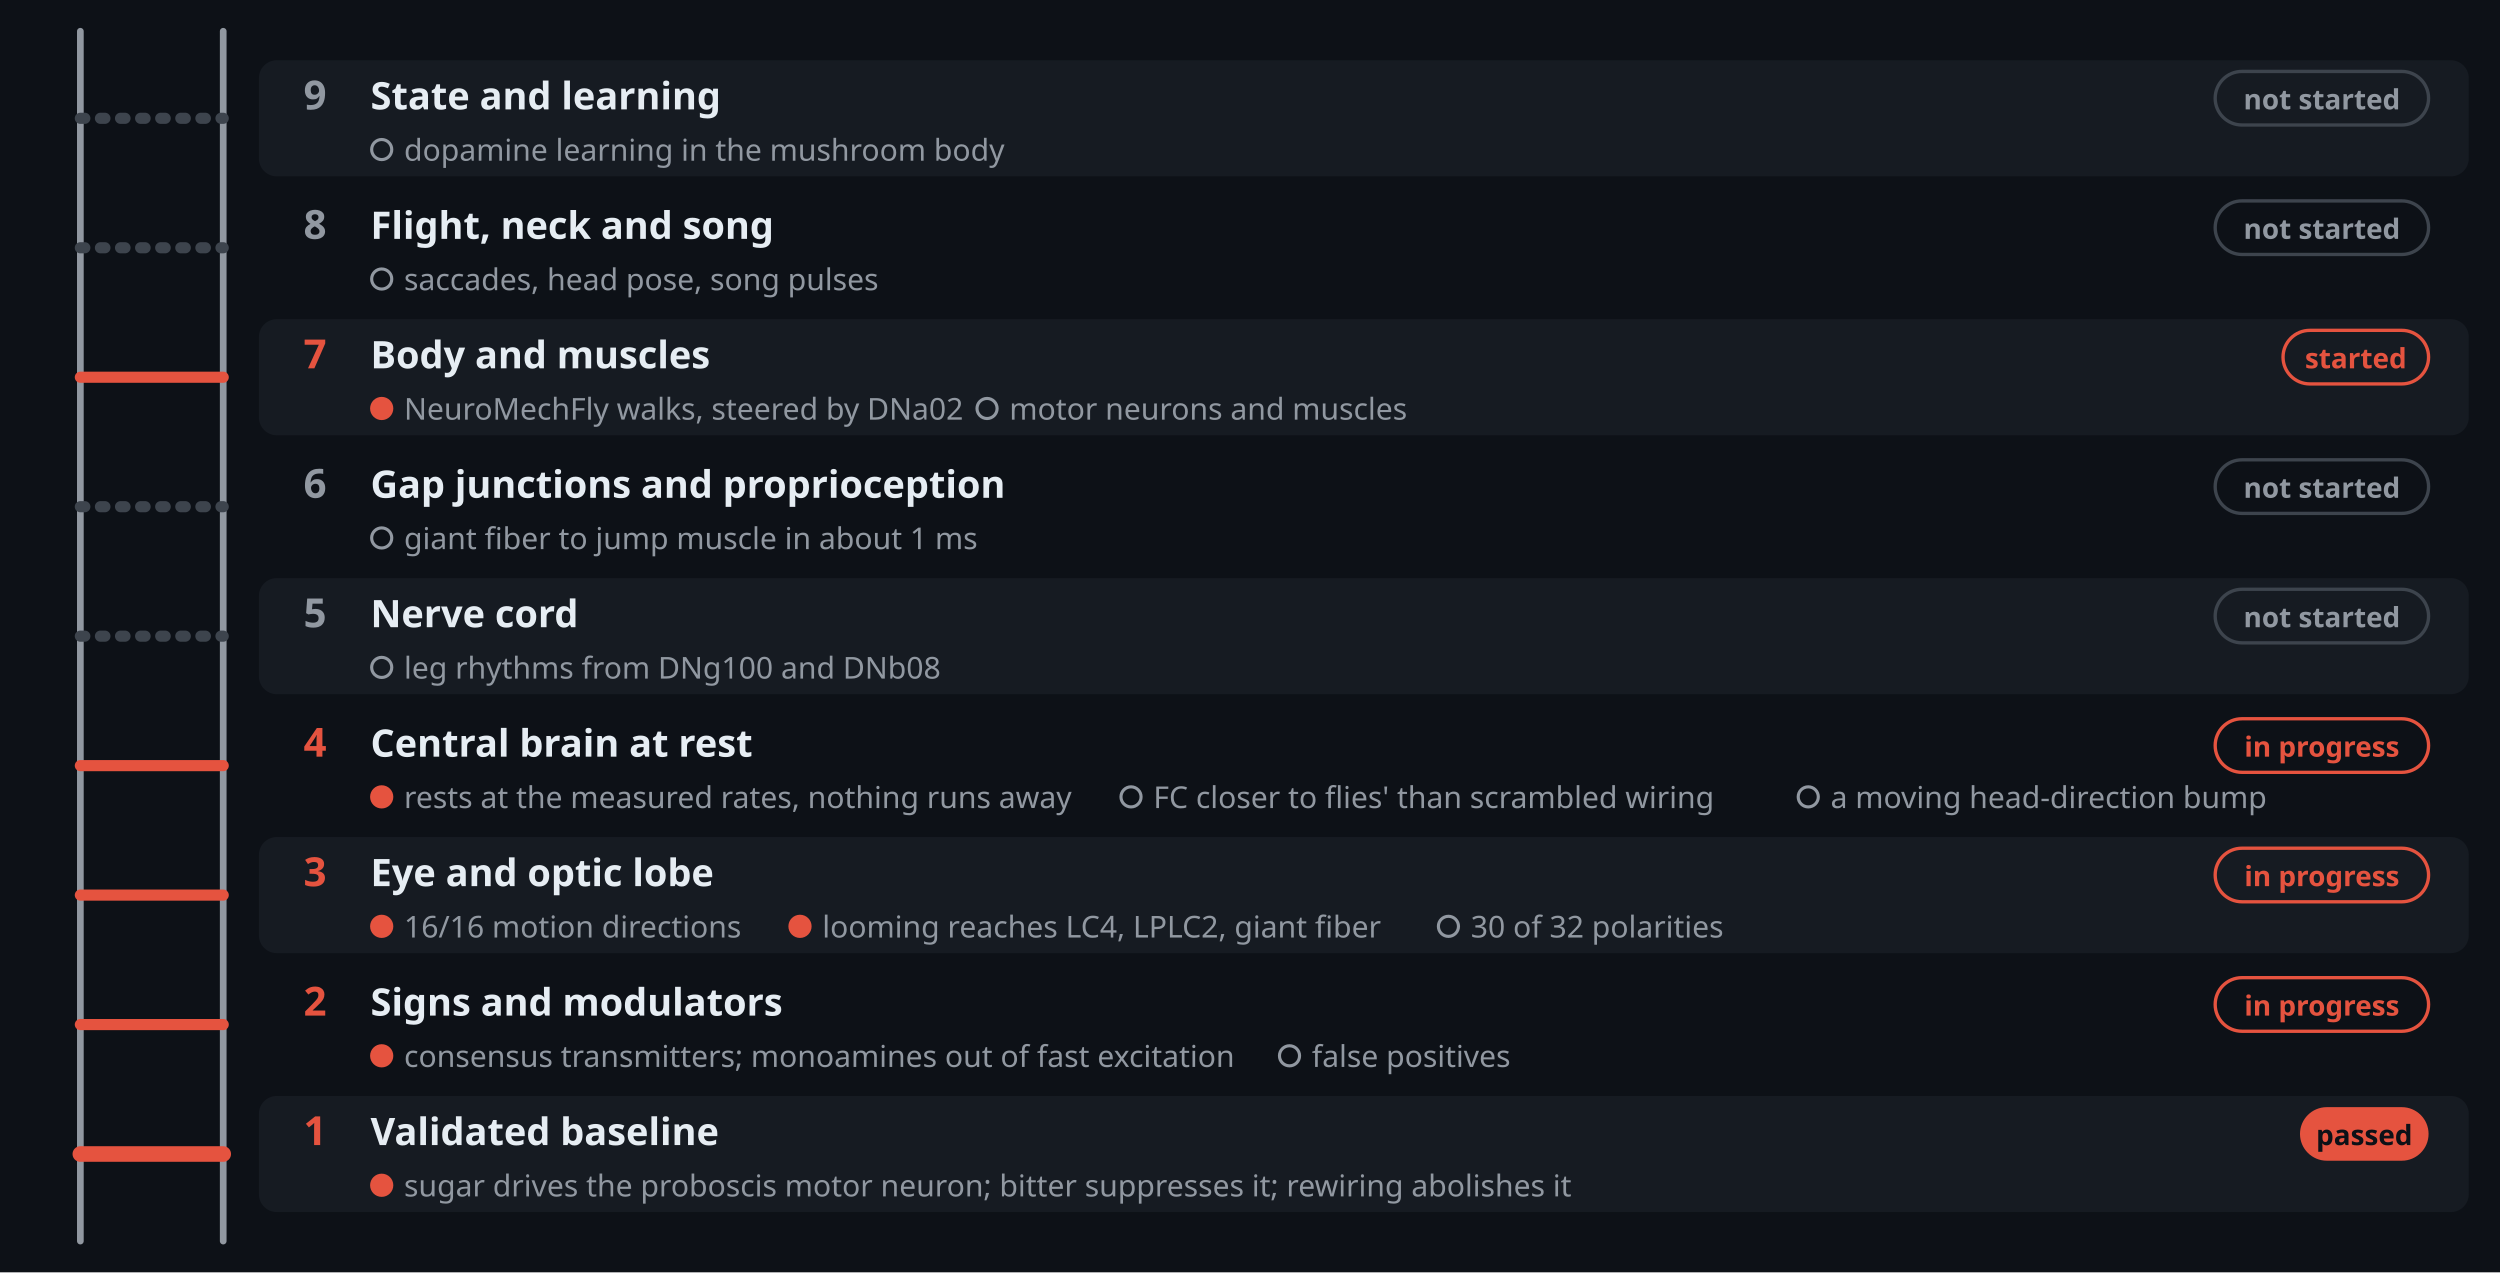
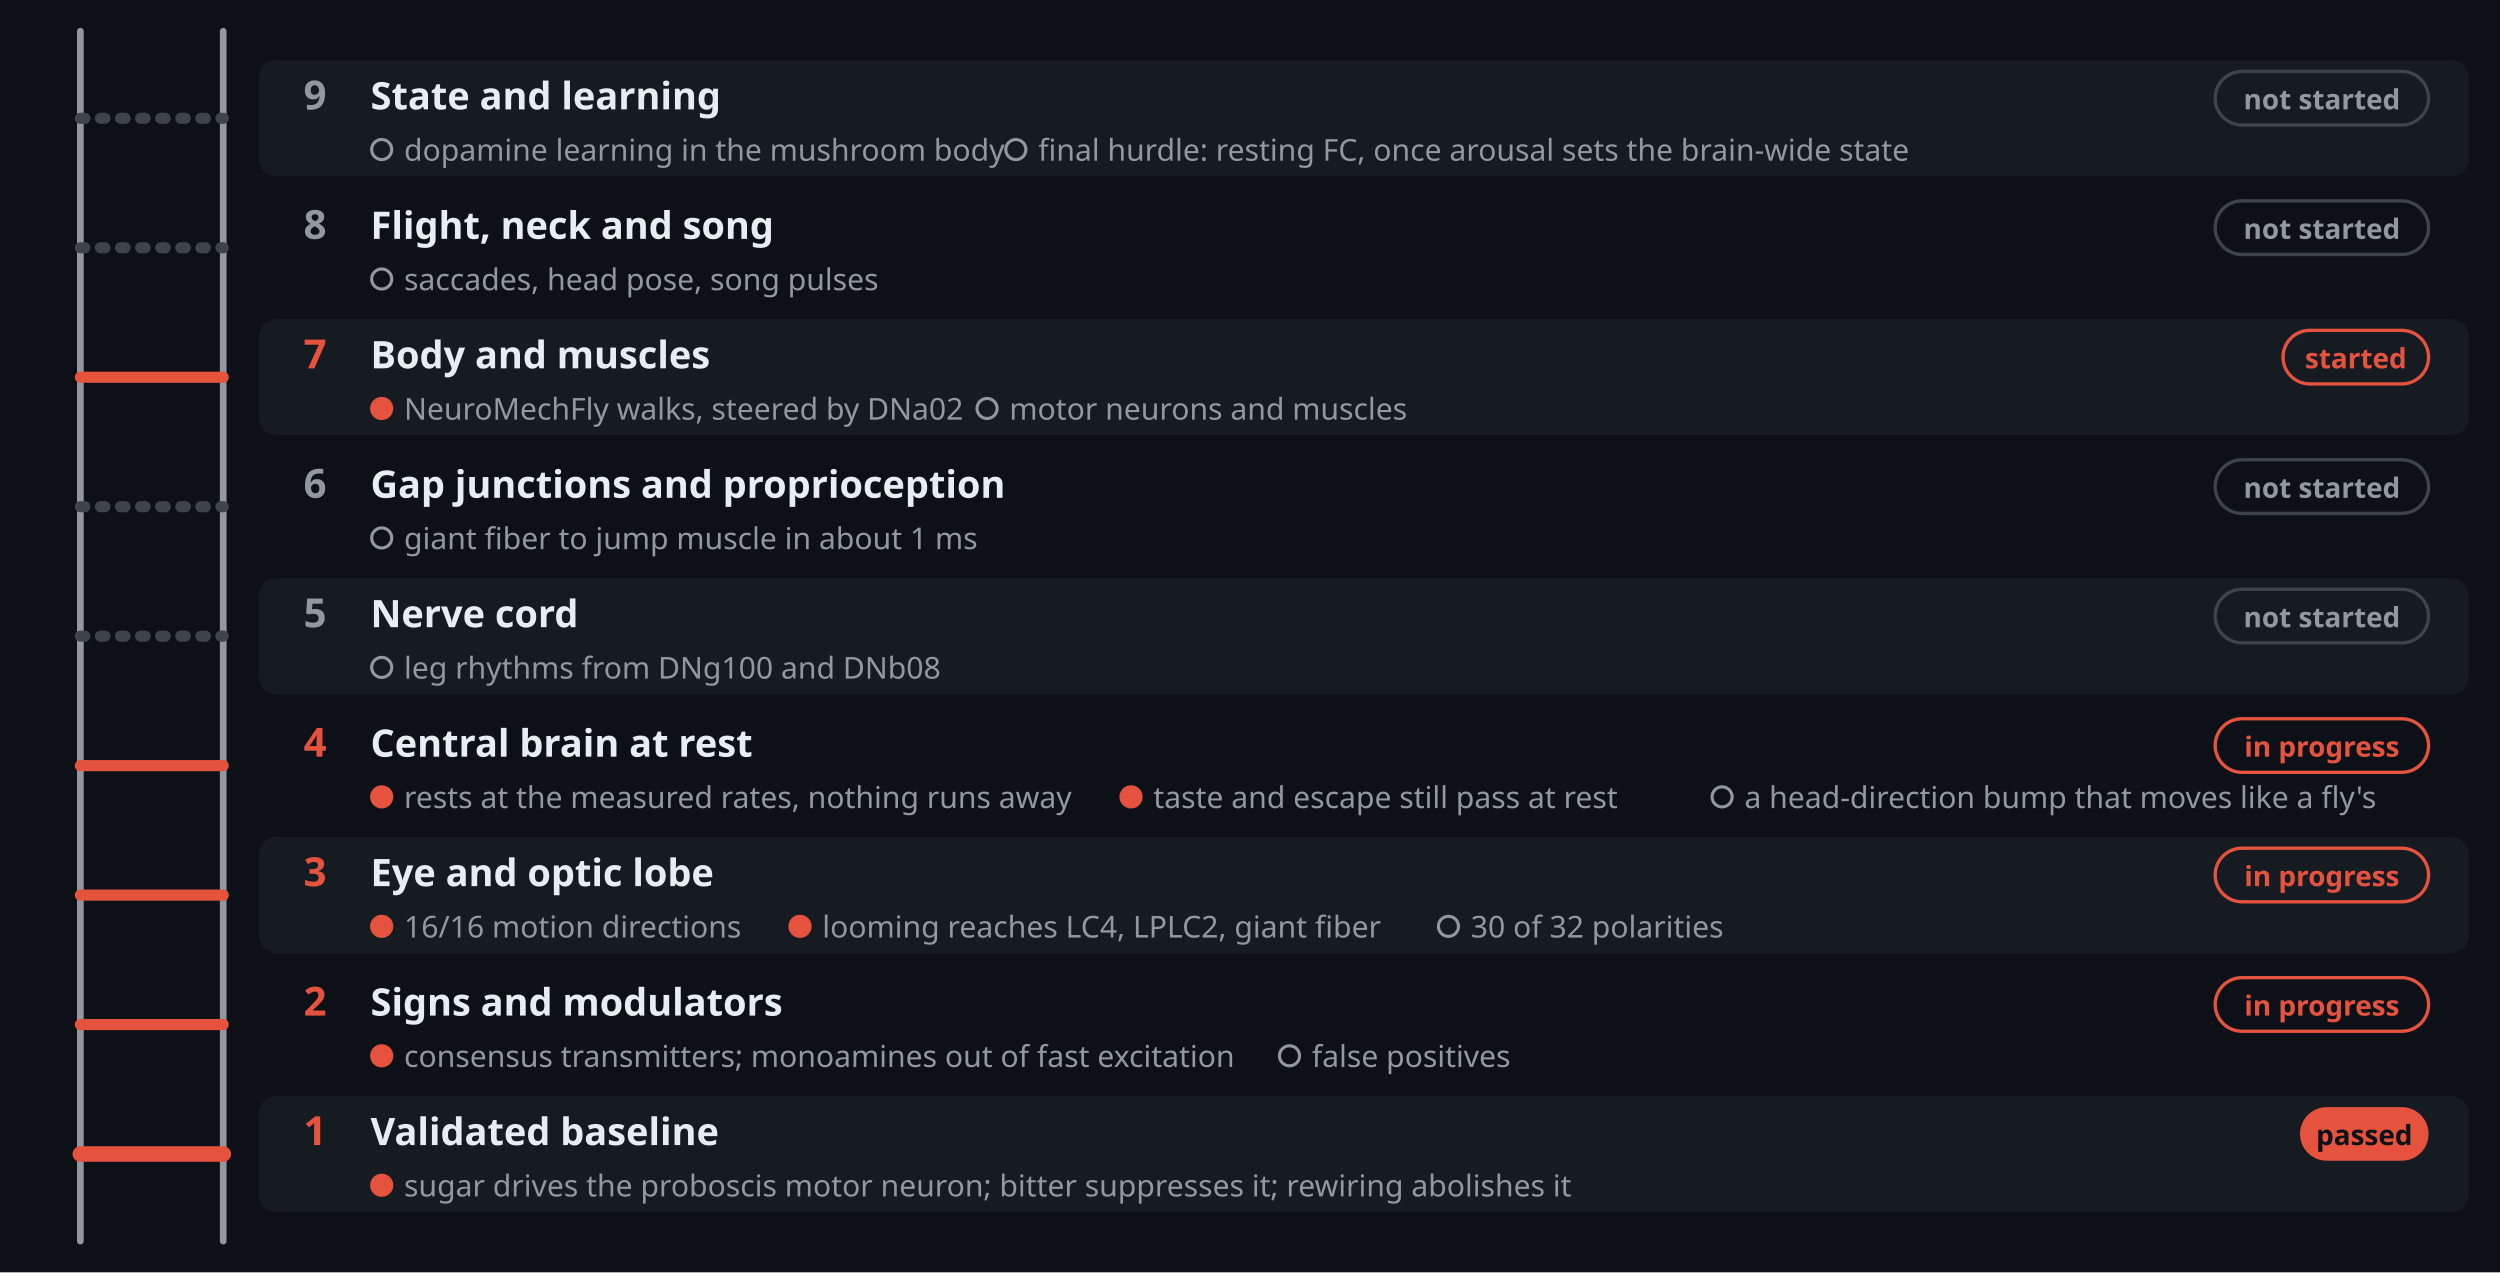
<svg xmlns="http://www.w3.org/2000/svg" width="1120" height="570" viewBox="0 0 1120 570" role="img" aria-labelledby="t">
  <style>
    text { font-family: -apple-system, BlinkMacSystemFont, 'Segoe UI', 'Noto Sans', Helvetica, Arial, sans-serif; }
    .num { font-size: 18px; font-weight: 700; font-variant-numeric: tabular-nums; }
    .name { font-size: 17px; font-weight: 600; fill: #e6edf3; }
    .mark { font-size: 13.5px; fill: #9198a1; }
    .pill { font-size: 12.5px; font-weight: 600; }
    </style>
  <rect width="1120" height="570" fill="#0d1117" />
  <path d="M36 14V556M100 14V556" stroke="#9198a1" stroke-width="3" stroke-linecap="round" />
  <g>
    <rect x="116" y="491.0" width="990" height="52" rx="8" fill="#161b22" />
    <path d="M36 517.0H100" stroke="#e5533f" stroke-width="7" stroke-linecap="round" />
    <text x="136" y="513.0" class="num" fill="#e5533f">1</text>
    <text x="166" y="513.0" class="name">Validated baseline</text>
    <rect x="1030.4" y="496.0" width="57.6" height="24" rx="12" fill="#e5533f" />
    <text x="1059.2" y="513.0" class="pill" fill="#0d1117" text-anchor="middle">passed</text>
    <circle cx="171.0" cy="531.0" r="4.5" fill="#e5533f" stroke="#e5533f" stroke-width="1.4" />
    <text x="181.0" y="536.0" class="mark">sugar drives the proboscis motor neuron; bitter suppresses it; rewiring abolishes it</text>
  </g>
  <g>
    <path d="M36 459.0H100" stroke="#e5533f" stroke-width="5" stroke-linecap="round" />
    <text x="136" y="455.0" class="num" fill="#e5533f">2</text>
    <text x="166" y="455.0" class="name">Signs and modulators</text>
    <rect x="992.4" y="438.0" width="95.6" height="24" rx="12" fill="none" stroke="#e5533f" stroke-width="1.5" />
    <text x="1040.2" y="455.0" class="pill" fill="#e5533f" text-anchor="middle">in progress</text>
    <circle cx="171.0" cy="473.0" r="4.5" fill="#e5533f" stroke="#e5533f" stroke-width="1.4" />
    <text x="181.0" y="478.0" class="mark">consensus transmitters; monoamines out of fast excitation</text>
    <circle cx="577.7" cy="473.0" r="4.5" fill="none" stroke="#9198a1" stroke-width="1.4" />
    <text x="587.7" y="478.0" class="mark">false positives</text>
  </g>
  <g>
    <rect x="116" y="375.0" width="990" height="52" rx="8" fill="#161b22" />
    <path d="M36 401.0H100" stroke="#e5533f" stroke-width="5" stroke-linecap="round" />
    <text x="136" y="397.0" class="num" fill="#e5533f">3</text>
    <text x="166" y="397.0" class="name">Eye and optic lobe</text>
    <rect x="992.4" y="380.0" width="95.6" height="24" rx="12" fill="none" stroke="#e5533f" stroke-width="1.5" />
    <text x="1040.2" y="397.0" class="pill" fill="#e5533f" text-anchor="middle">in progress</text>
    <circle cx="171.0" cy="415.0" r="4.5" fill="#e5533f" stroke="#e5533f" stroke-width="1.4" />
    <text x="181.0" y="420.0" class="mark">16/16 motion directions</text>
    <circle cx="358.4" cy="415.0" r="4.5" fill="#e5533f" stroke="#e5533f" stroke-width="1.4" />
    <text x="368.4" y="420.0" class="mark">looming reaches LC4, LPLC2, giant fiber</text>
    <circle cx="648.9" cy="415.0" r="4.5" fill="none" stroke="#9198a1" stroke-width="1.4" />
    <text x="658.9" y="420.0" class="mark">30 of 32 polarities</text>
  </g>
  <g>
    <path d="M36 343.0H100" stroke="#e5533f" stroke-width="5" stroke-linecap="round" />
    <text x="136" y="339.0" class="num" fill="#e5533f">4</text>
    <text x="166" y="339.0" class="name">Central brain at rest</text>
    <rect x="992.4" y="322.0" width="95.6" height="24" rx="12" fill="none" stroke="#e5533f" stroke-width="1.5" />
    <text x="1040.2" y="339.0" class="pill" fill="#e5533f" text-anchor="middle">in progress</text>
    <circle cx="171.0" cy="357.0" r="4.5" fill="#e5533f" stroke="#e5533f" stroke-width="1.4" />
    <text x="181.0" y="362.0" class="mark">rests at the measured rates, nothing runs away</text>
-     <circle cx="506.7" cy="357.0" r="4.5" fill="none" stroke="#9198a1" stroke-width="1.4" />
-     <text x="516.7" y="362.0" class="mark">FC closer to flies' than scrambled wiring</text>
-     <circle cx="810.1" cy="357.0" r="4.5" fill="none" stroke="#9198a1" stroke-width="1.4" />
-     <text x="820.1" y="362.0" class="mark">a moving head-direction bump</text>
+     <circle cx="506.7" cy="357.0" r="4.5" fill="#e5533f" stroke="#e5533f" stroke-width="1.4" />
+     <text x="516.7" y="362.0" class="mark">taste and escape still pass at rest</text>
+     <circle cx="771.5" cy="357.0" r="4.5" fill="none" stroke="#9198a1" stroke-width="1.4" />
+     <text x="781.5" y="362.0" class="mark">a head-direction bump that moves like a fly's</text>
  </g>
  <g>
    <rect x="116" y="259.0" width="990" height="52" rx="8" fill="#161b22" />
    <path d="M36 285.0H100" stroke="#3d444d" stroke-width="5" stroke-linecap="round" stroke-dasharray="2 7" />
    <text x="136" y="281.0" class="num" fill="#9198a1">5</text>
    <text x="166" y="281.0" class="name">Nerve cord</text>
    <rect x="992.4" y="264.0" width="95.6" height="24" rx="12" fill="none" stroke="#3d444d" stroke-width="1.5" />
    <text x="1040.2" y="281.0" class="pill" fill="#9198a1" text-anchor="middle">not started</text>
    <circle cx="171.0" cy="299.0" r="4.5" fill="none" stroke="#9198a1" stroke-width="1.4" />
    <text x="181.0" y="304.0" class="mark">leg rhythms from DNg100 and DNb08</text>
  </g>
  <g>
    <path d="M36 227.0H100" stroke="#3d444d" stroke-width="5" stroke-linecap="round" stroke-dasharray="2 7" />
    <text x="136" y="223.0" class="num" fill="#9198a1">6</text>
    <text x="166" y="223.0" class="name">Gap junctions and proprioception</text>
    <rect x="992.4" y="206.0" width="95.6" height="24" rx="12" fill="none" stroke="#3d444d" stroke-width="1.5" />
    <text x="1040.2" y="223.0" class="pill" fill="#9198a1" text-anchor="middle">not started</text>
    <circle cx="171.0" cy="241.0" r="4.5" fill="none" stroke="#9198a1" stroke-width="1.4" />
    <text x="181.0" y="246.0" class="mark">giant fiber to jump muscle in about 1 ms</text>
  </g>
  <g>
    <rect x="116" y="143.0" width="990" height="52" rx="8" fill="#161b22" />
    <path d="M36 169.0H100" stroke="#e5533f" stroke-width="5" stroke-linecap="round" />
    <text x="136" y="165.0" class="num" fill="#e5533f">7</text>
    <text x="166" y="165.0" class="name">Body and muscles</text>
    <rect x="1022.8" y="148.0" width="65.2" height="24" rx="12" fill="none" stroke="#e5533f" stroke-width="1.5" />
    <text x="1055.4" y="165.0" class="pill" fill="#e5533f" text-anchor="middle">started</text>
    <circle cx="171.0" cy="183.0" r="4.5" fill="#e5533f" stroke="#e5533f" stroke-width="1.4" />
    <text x="181.0" y="188.0" class="mark">NeuroMechFly walks, steered by DNa02</text>
    <circle cx="442.2" cy="183.0" r="4.5" fill="none" stroke="#9198a1" stroke-width="1.4" />
    <text x="452.2" y="188.0" class="mark">motor neurons and muscles</text>
  </g>
  <g>
    <path d="M36 111.0H100" stroke="#3d444d" stroke-width="5" stroke-linecap="round" stroke-dasharray="2 7" />
    <text x="136" y="107.0" class="num" fill="#9198a1">8</text>
    <text x="166" y="107.0" class="name">Flight, neck and song</text>
    <rect x="992.4" y="90.0" width="95.6" height="24" rx="12" fill="none" stroke="#3d444d" stroke-width="1.5" />
    <text x="1040.2" y="107.0" class="pill" fill="#9198a1" text-anchor="middle">not started</text>
    <circle cx="171.0" cy="125.0" r="4.5" fill="none" stroke="#9198a1" stroke-width="1.4" />
    <text x="181.0" y="130.0" class="mark">saccades, head pose, song pulses</text>
  </g>
  <g>
    <rect x="116" y="27.0" width="990" height="52" rx="8" fill="#161b22" />
    <path d="M36 53.0H100" stroke="#3d444d" stroke-width="5" stroke-linecap="round" stroke-dasharray="2 7" />
    <text x="136" y="49.0" class="num" fill="#9198a1">9</text>
    <text x="166" y="49.0" class="name">State and learning</text>
    <rect x="992.4" y="32.0" width="95.6" height="24" rx="12" fill="none" stroke="#3d444d" stroke-width="1.5" />
    <text x="1040.2" y="49.0" class="pill" fill="#9198a1" text-anchor="middle">not started</text>
    <circle cx="171.0" cy="67.0" r="4.5" fill="none" stroke="#9198a1" stroke-width="1.4" />
    <text x="181.0" y="72.0" class="mark">dopamine learning in the mushroom body</text>
+     <circle cx="455.1" cy="67.0" r="4.5" fill="none" stroke="#9198a1" stroke-width="1.4" />
+     <text x="465.1" y="72.0" class="mark">final hurdle: resting FC, once arousal sets the brain-wide state</text>
  </g>
</svg>
